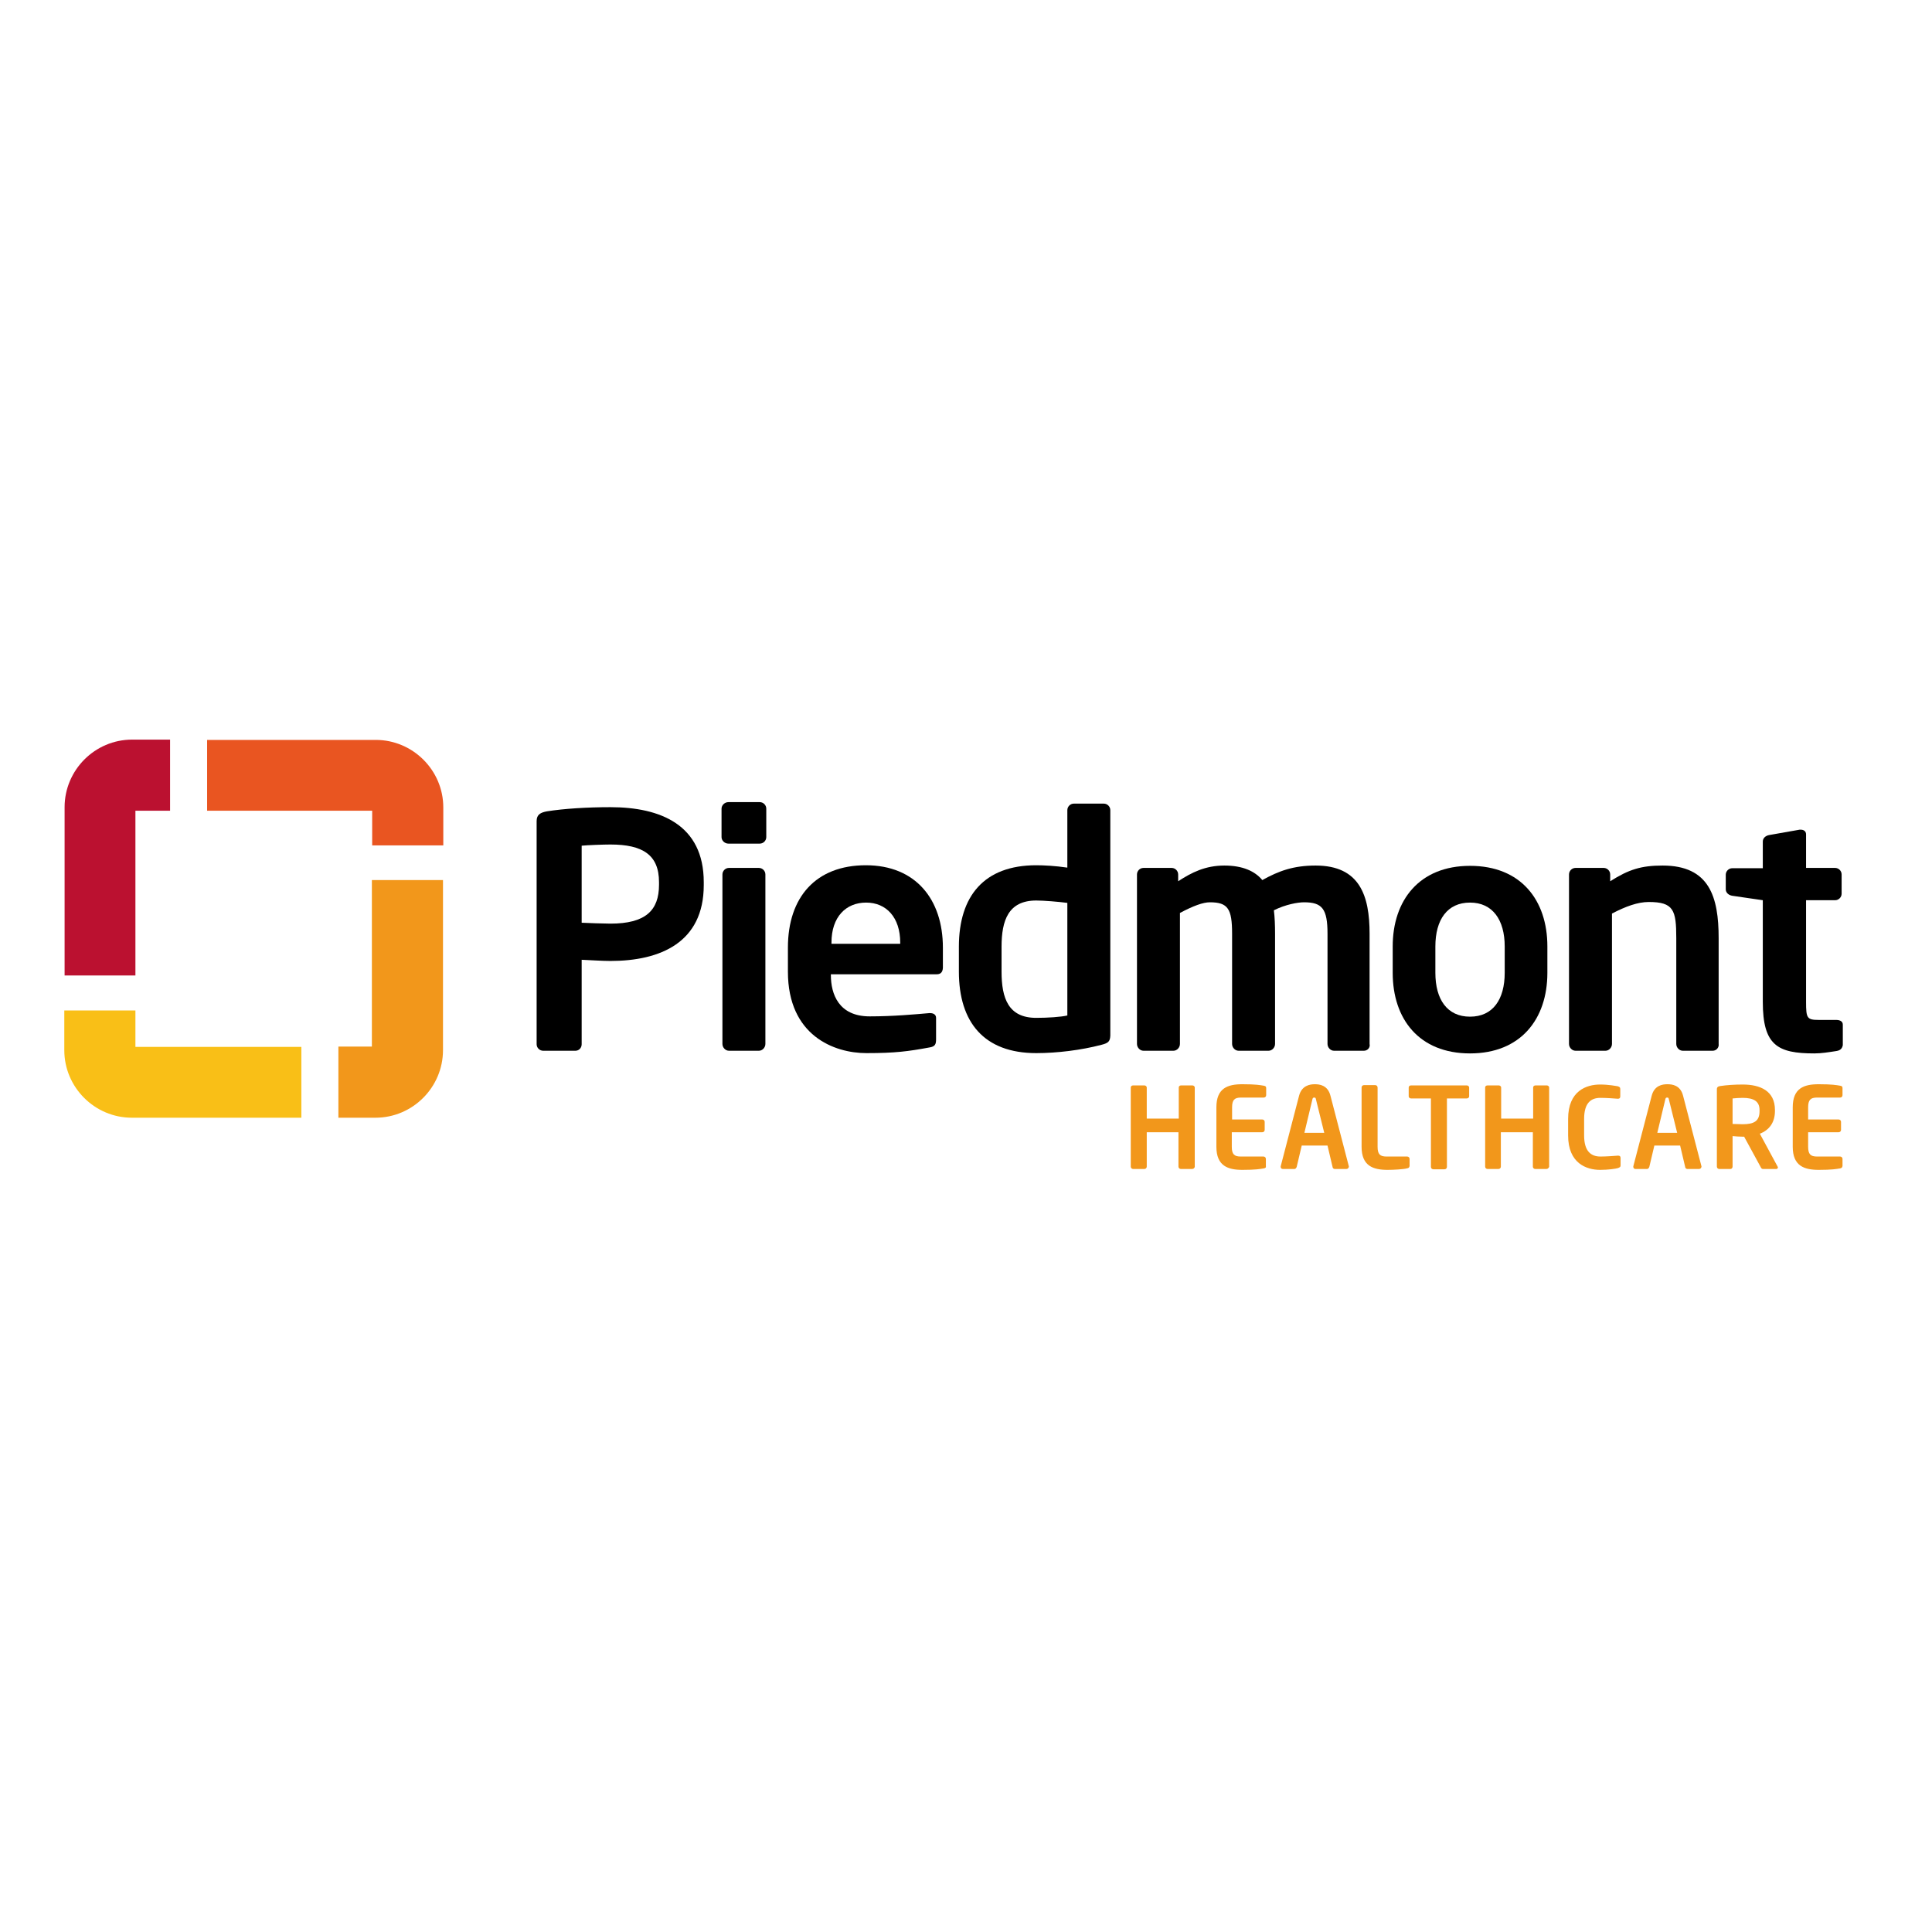
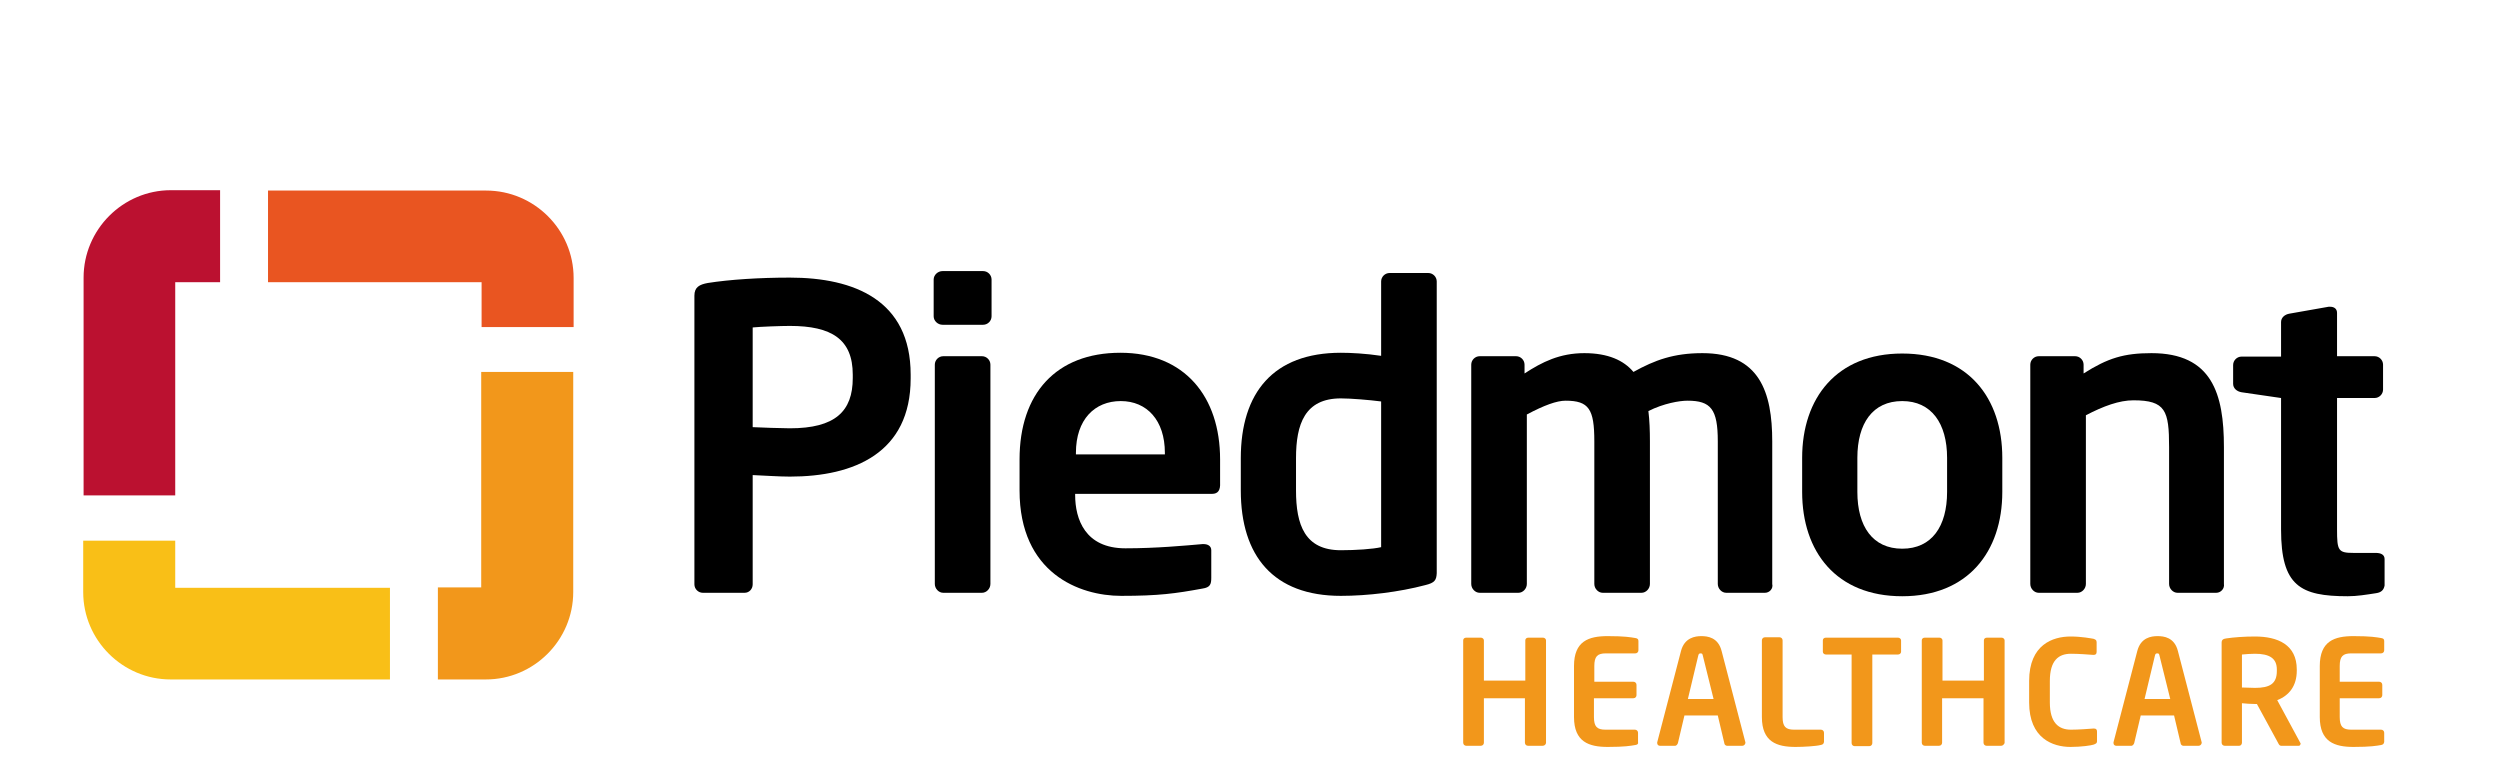
- <svg xmlns="http://www.w3.org/2000/svg" version="1.1" id="layer" x="0px" y="0px" viewBox="0 0 652 652" style="enable-background:new 0 0 652 652;" xml:space="preserve">
+ <svg xmlns="http://www.w3.org/2000/svg" version="1.1" id="layer" x="0px" y="0px" viewBox="0 200 652 200" style="enable-background:new 0 0 652 652;" xml:space="preserve">
  <style type="text/css">
	.st0{fill:#F2971B;}
	.st1{fill:#BB1130;}
	.st2{fill:#E95521;}
	.st3{fill:#F9BF17;}
</style>
  <g>
    <path d="M206,324.3c-2.8,0-7.2-0.3-9.7-0.4v28.5c0,1.2-0.9,2.2-2.1,2.2h-10.9c-1.2,0-2.2-1-2.2-2.2v-75.3c0-2.2,1.3-2.9,3.5-3.3   c5.7-0.9,13.5-1.4,21.4-1.4c16.8,0,31.5,5.9,31.5,25.3v1C237.5,318.1,222.8,324.3,206,324.3 M222.4,297.7c0-9.2-5.5-12.7-16.4-12.7   c-2.3,0-7.8,0.2-9.7,0.4v26c1.7,0.1,7.9,0.3,9.7,0.3c11.8,0,16.4-4.4,16.4-13.1V297.7z" />
    <path d="M256.4,284.7h-10.6c-1.2,0-2.3-1-2.3-2.2v-9.6c0-1.2,1.1-2.2,2.3-2.2h10.6c1.2,0,2.2,1,2.2,2.2v9.6   C258.6,283.7,257.6,284.7,256.4,284.7 M256.1,354.6H246c-1.2,0-2.2-1.1-2.2-2.3v-57.2c0-1.2,1-2.2,2.2-2.2h10.1   c1.2,0,2.2,1,2.2,2.2v57.2C258.3,353.5,257.3,354.6,256.1,354.6" />
    <path d="M316.1,328.8h-35.7v0.3c0,6.3,2.6,13.9,13.1,13.9c8,0,15.5-0.7,20.1-1.1h0.3c1.1,0,2,0.5,2,1.6v7.2c0,1.7-0.3,2.5-2.3,2.8   c-7.1,1.3-11.4,1.9-21.2,1.9c-10.9,0-26.5-5.9-26.5-27.5v-8.1c0-17.1,9.5-27.8,26.3-27.8c16.8,0,26,11.5,26,27.8v6.1   C318.3,327.8,317.7,328.8,316.1,328.8 M303.8,318.1c0-8.5-4.7-13.5-11.5-13.5c-6.8,0-11.7,4.8-11.7,13.5v0.4h23.2V318.1z" />
    <path d="M371.7,352.6c-6.8,1.8-15,2.8-22,2.8c-17.6,0-26.1-10.4-26.1-27.5v-8.4c0-17.1,8.5-27.5,26.1-27.5c2.6,0,6.5,0.2,10.5,0.8   v-19.4c0-1.2,1-2.2,2.2-2.2h10.1c1.2,0,2.2,1,2.2,2.2v76.1C374.6,351.3,374.2,352,371.7,352.6 M360.2,304.7   c-3.1-0.4-7.9-0.8-10.5-0.8c-9.4,0-11.7,6.7-11.7,15.6v8.4c0,9,2.3,15.6,11.7,15.6c3.9,0,8.4-0.3,10.5-0.8V304.7z" />
    <path d="M460.3,354.6h-10.1c-1.2,0-2.2-1.1-2.2-2.3v-37.2c0-8.4-1.8-10.6-7.9-10.6c-2.1,0-6.2,0.7-10.2,2.7   c0.3,2.4,0.4,5.1,0.4,7.9v37.2c0,1.2-1,2.3-2.2,2.3h-10.1c-1.2,0-2.2-1.1-2.2-2.3v-37.2c0-8.4-1.4-10.6-7.5-10.6   c-2.3,0-5.6,1.2-10.1,3.6v44.2c0,1.2-1,2.3-2.2,2.3h-10.1c-1.2,0-2.2-1.1-2.2-2.3v-57.2c0-1.2,1-2.2,2.2-2.2h9.5   c1.2,0,2.2,1,2.2,2.2v2.3c4.6-3,9.2-5.3,15.6-5.3c6.2,0,10.3,1.9,12.8,4.9c5.6-3.1,10.5-4.9,18-4.9c14.9,0,18.2,10.2,18.2,23v37.2   C462.5,353.5,461.5,354.6,460.3,354.6" />
    <path d="M496.1,355.5c-17.2,0-26.1-11.6-26.1-27.2v-8.9c0-15.6,9-27.2,26.1-27.2c17.2,0,26.1,11.6,26.1,27.2v8.9   C522.2,343.9,513.2,355.5,496.1,355.5 M507.8,319.4c0-9-4.1-14.8-11.7-14.8c-7.7,0-11.7,5.8-11.7,14.8v8.9c0,9,4,14.8,11.7,14.8   c7.7,0,11.7-5.8,11.7-14.8V319.4z" />
    <path d="M578,354.6h-10.1c-1.2,0-2.2-1.1-2.2-2.3v-35.7c0-9.5-0.9-12.2-9.3-12.2c-3.7,0-7.8,1.5-12.4,3.9v44c0,1.2-1,2.3-2.2,2.3   h-10.1c-1.2,0-2.2-1.1-2.2-2.3v-57.2c0-1.2,1-2.2,2.2-2.2h9.5c1.2,0,2.2,1,2.2,2.2v2.3c6.3-4,10.5-5.3,17.7-5.3   c15.8,0,18.9,10.6,18.9,24.5v35.7C580.2,353.5,579.2,354.6,578,354.6" />
    <path d="M619.7,354.7c-2.6,0.4-5,0.8-7.4,0.8c-12.4,0-17.4-2.7-17.4-17.4v-34.3l-10.3-1.5c-1.2-0.2-2.2-1-2.2-2.2v-4.9   c0-1.2,1-2.2,2.2-2.2h10.3v-9c0-1.2,1-2,2.2-2.2l10.2-1.8h0.4c1,0,1.8,0.5,1.8,1.6v11.3h9.8c1.2,0,2.2,1,2.2,2.2v6.5   c0,1.2-1,2.2-2.2,2.2h-9.8v34.3c0,5.5,0.3,6.1,4.3,6.1h5.8c1.4,0,2.3,0.5,2.3,1.6v6.9C621.7,353.8,621.1,354.5,619.7,354.7" />
    <path class="st0" d="M402.3,394.5h-3.8c-0.4,0-0.8-0.3-0.8-0.8v-11.6H387v11.6c0,0.4-0.3,0.8-0.8,0.8h-3.8c-0.4,0-0.8-0.3-0.8-0.8   V367c0-0.4,0.3-0.7,0.8-0.7h3.8c0.4,0,0.8,0.3,0.8,0.7v10.5h10.8V367c0-0.4,0.3-0.7,0.8-0.7h3.8c0.4,0,0.8,0.3,0.8,0.7v26.8   C403.1,394.2,402.8,394.5,402.3,394.5" />
    <path class="st0" d="M426.5,394.3c-1.2,0.2-2.7,0.5-7.2,0.5c-4.9,0-8.8-1.3-8.8-7.8v-13.3c0-6.5,3.8-7.8,8.8-7.8   c4.5,0,6,0.3,7.2,0.5c0.6,0.1,0.8,0.3,0.8,0.8v2.4c0,0.4-0.3,0.8-0.8,0.8h-7.7c-2.2,0-3,0.8-3,3.3v4.1H426c0.4,0,0.8,0.3,0.8,0.8   v2.7c0,0.4-0.3,0.8-0.8,0.8h-10.3v4.9c0,2.5,0.8,3.3,3,3.3h7.7c0.4,0,0.8,0.3,0.8,0.8v2.4C427.3,394,427.1,394.2,426.5,394.3" />
    <path class="st0" d="M454.4,394.5h-4c-0.3,0-0.7-0.3-0.7-0.7l-1.7-7.2h-8.7l-1.7,7.2c-0.1,0.3-0.4,0.7-0.7,0.7h-4   c-0.4,0-0.7-0.3-0.7-0.7c0,0,0-0.1,0-0.2l6.2-23.8c0.9-3.5,3.7-3.9,5.3-3.9c1.6,0,4.4,0.3,5.3,3.9l6.2,23.8c0,0.1,0,0.2,0,0.2   C455.1,394.2,454.8,394.5,454.4,394.5 M444.1,371c-0.1-0.5-0.2-0.6-0.6-0.6c-0.4,0-0.5,0.2-0.6,0.6l-2.7,11.3h6.7L444.1,371z" />
    <path class="st0" d="M474.8,394.3c-1.1,0.3-4.4,0.5-6.5,0.5c-4.9,0-8.8-1.3-8.8-7.8v-20c0-0.4,0.3-0.8,0.8-0.8h3.8   c0.4,0,0.8,0.3,0.8,0.8v20c0,2.5,0.8,3.3,3,3.3h7c0.4,0,0.8,0.3,0.8,0.8v2.4C475.6,394,475.4,394.2,474.8,394.3" />
    <path class="st0" d="M495,370.7h-6.7v23.1c0,0.4-0.3,0.8-0.8,0.8h-3.8c-0.4,0-0.8-0.3-0.8-0.8v-23.1h-6.7c-0.4,0-0.8-0.3-0.8-0.7   v-3c0-0.4,0.3-0.7,0.8-0.7H495c0.4,0,0.8,0.3,0.8,0.7v3C495.8,370.4,495.4,370.7,495,370.7" />
    <path class="st0" d="M521.9,394.5h-3.8c-0.4,0-0.8-0.3-0.8-0.8v-11.6h-10.8v11.6c0,0.4-0.3,0.8-0.8,0.8H502c-0.4,0-0.8-0.3-0.8-0.8   V367c0-0.4,0.3-0.7,0.8-0.7h3.8c0.4,0,0.8,0.3,0.8,0.7v10.5h10.8V367c0-0.4,0.3-0.7,0.8-0.7h3.8c0.4,0,0.8,0.3,0.8,0.7v26.8   C522.6,394.2,522.3,394.5,521.9,394.5" />
    <path class="st0" d="M546,394.2c-0.6,0.2-3.1,0.6-6,0.6c-4.6,0-10.8-2.2-10.8-11.6v-5.6c0-9.5,6.2-11.6,10.8-11.6   c2.9,0,5.4,0.5,6,0.6c0.5,0.2,0.8,0.3,0.8,0.9v2.5c0,0.5-0.2,0.8-0.8,0.8H546c-1.3-0.1-3.9-0.3-5.9-0.3c-3.2,0-5.5,1.7-5.5,7.1v5.6   c0,5.3,2.3,7.1,5.5,7.1c2,0,4.6-0.2,5.9-0.3h0.1c0.6,0,0.8,0.3,0.8,0.8v2.5C546.9,393.9,546.5,394,546,394.2" />
    <path class="st0" d="M573.4,394.5h-4c-0.3,0-0.7-0.3-0.7-0.7l-1.7-7.2h-8.7l-1.7,7.2c-0.1,0.3-0.4,0.7-0.7,0.7h-4   c-0.4,0-0.7-0.3-0.7-0.7c0,0,0-0.1,0-0.2l6.2-23.8c0.9-3.5,3.6-3.9,5.3-3.9c1.6,0,4.4,0.3,5.3,3.9l6.2,23.8c0,0.1,0,0.2,0,0.2   C574.1,394.2,573.8,394.5,573.4,394.5 M563.2,371c-0.1-0.5-0.2-0.6-0.6-0.6c-0.4,0-0.5,0.2-0.6,0.6l-2.7,11.3h6.7L563.2,371z" />
    <path class="st0" d="M599.5,394.5h-4.6c-0.4,0-0.6-0.4-0.8-0.8l-5.5-10.1h-0.5c-1,0-2.5-0.1-3.4-0.2v10.3c0,0.4-0.3,0.8-0.7,0.8   h-3.8c-0.4,0-0.8-0.3-0.8-0.8v-26.1c0-0.8,0.5-1,1.2-1.1c2-0.3,4.7-0.5,7.5-0.5c5.9,0,10.9,2.1,10.9,8.6v0.3c0,4-2,6.5-5.1,7.7   l6,11.1c0.1,0.1,0.1,0.2,0.1,0.3C599.9,394.3,599.8,394.5,599.5,394.5 M593.8,374.6c0-2.9-1.9-4.1-5.7-4.1c-0.8,0-2.7,0.1-3.4,0.2   v8.6c0.6,0,2.7,0.1,3.4,0.1c3.9,0,5.7-1.1,5.7-4.4V374.6z" />
    <path class="st0" d="M621,394.3c-1.2,0.2-2.7,0.5-7.2,0.5c-4.9,0-8.8-1.3-8.8-7.8v-13.3c0-6.5,3.8-7.8,8.8-7.8c4.5,0,6,0.3,7.2,0.5   c0.6,0.1,0.8,0.3,0.8,0.8v2.4c0,0.4-0.3,0.8-0.8,0.8h-7.8c-2.2,0-3,0.8-3,3.3v4.1h10.3c0.4,0,0.8,0.3,0.8,0.8v2.7   c0,0.4-0.3,0.8-0.8,0.8h-10.3v4.9c0,2.5,0.8,3.3,3,3.3h7.8c0.4,0,0.8,0.3,0.8,0.8v2.4C621.7,394,621.5,394.2,621,394.3" />
    <path class="st1" d="M45.7,329.3v-55.7h11.7v-24H44.6c-12.6,0-22.8,10.3-22.8,22.8v56.8H45.7z" />
    <path class="st2" d="M69.9,273.6h55.7v11.7h24v-12.8c0-12.6-10.3-22.8-22.8-22.8H69.9V273.6z" />
    <path class="st3" d="M101.8,353.3H45.7v-12.3h-24v13.4c0,12.6,10.3,22.8,22.8,22.8h57.2V353.3z" />
    <path class="st0" d="M125.5,296.9v56.3h-11.3v24h12.5c12.6,0,22.8-10.3,22.8-22.8v-57.4H125.5z" />
  </g>
</svg>
